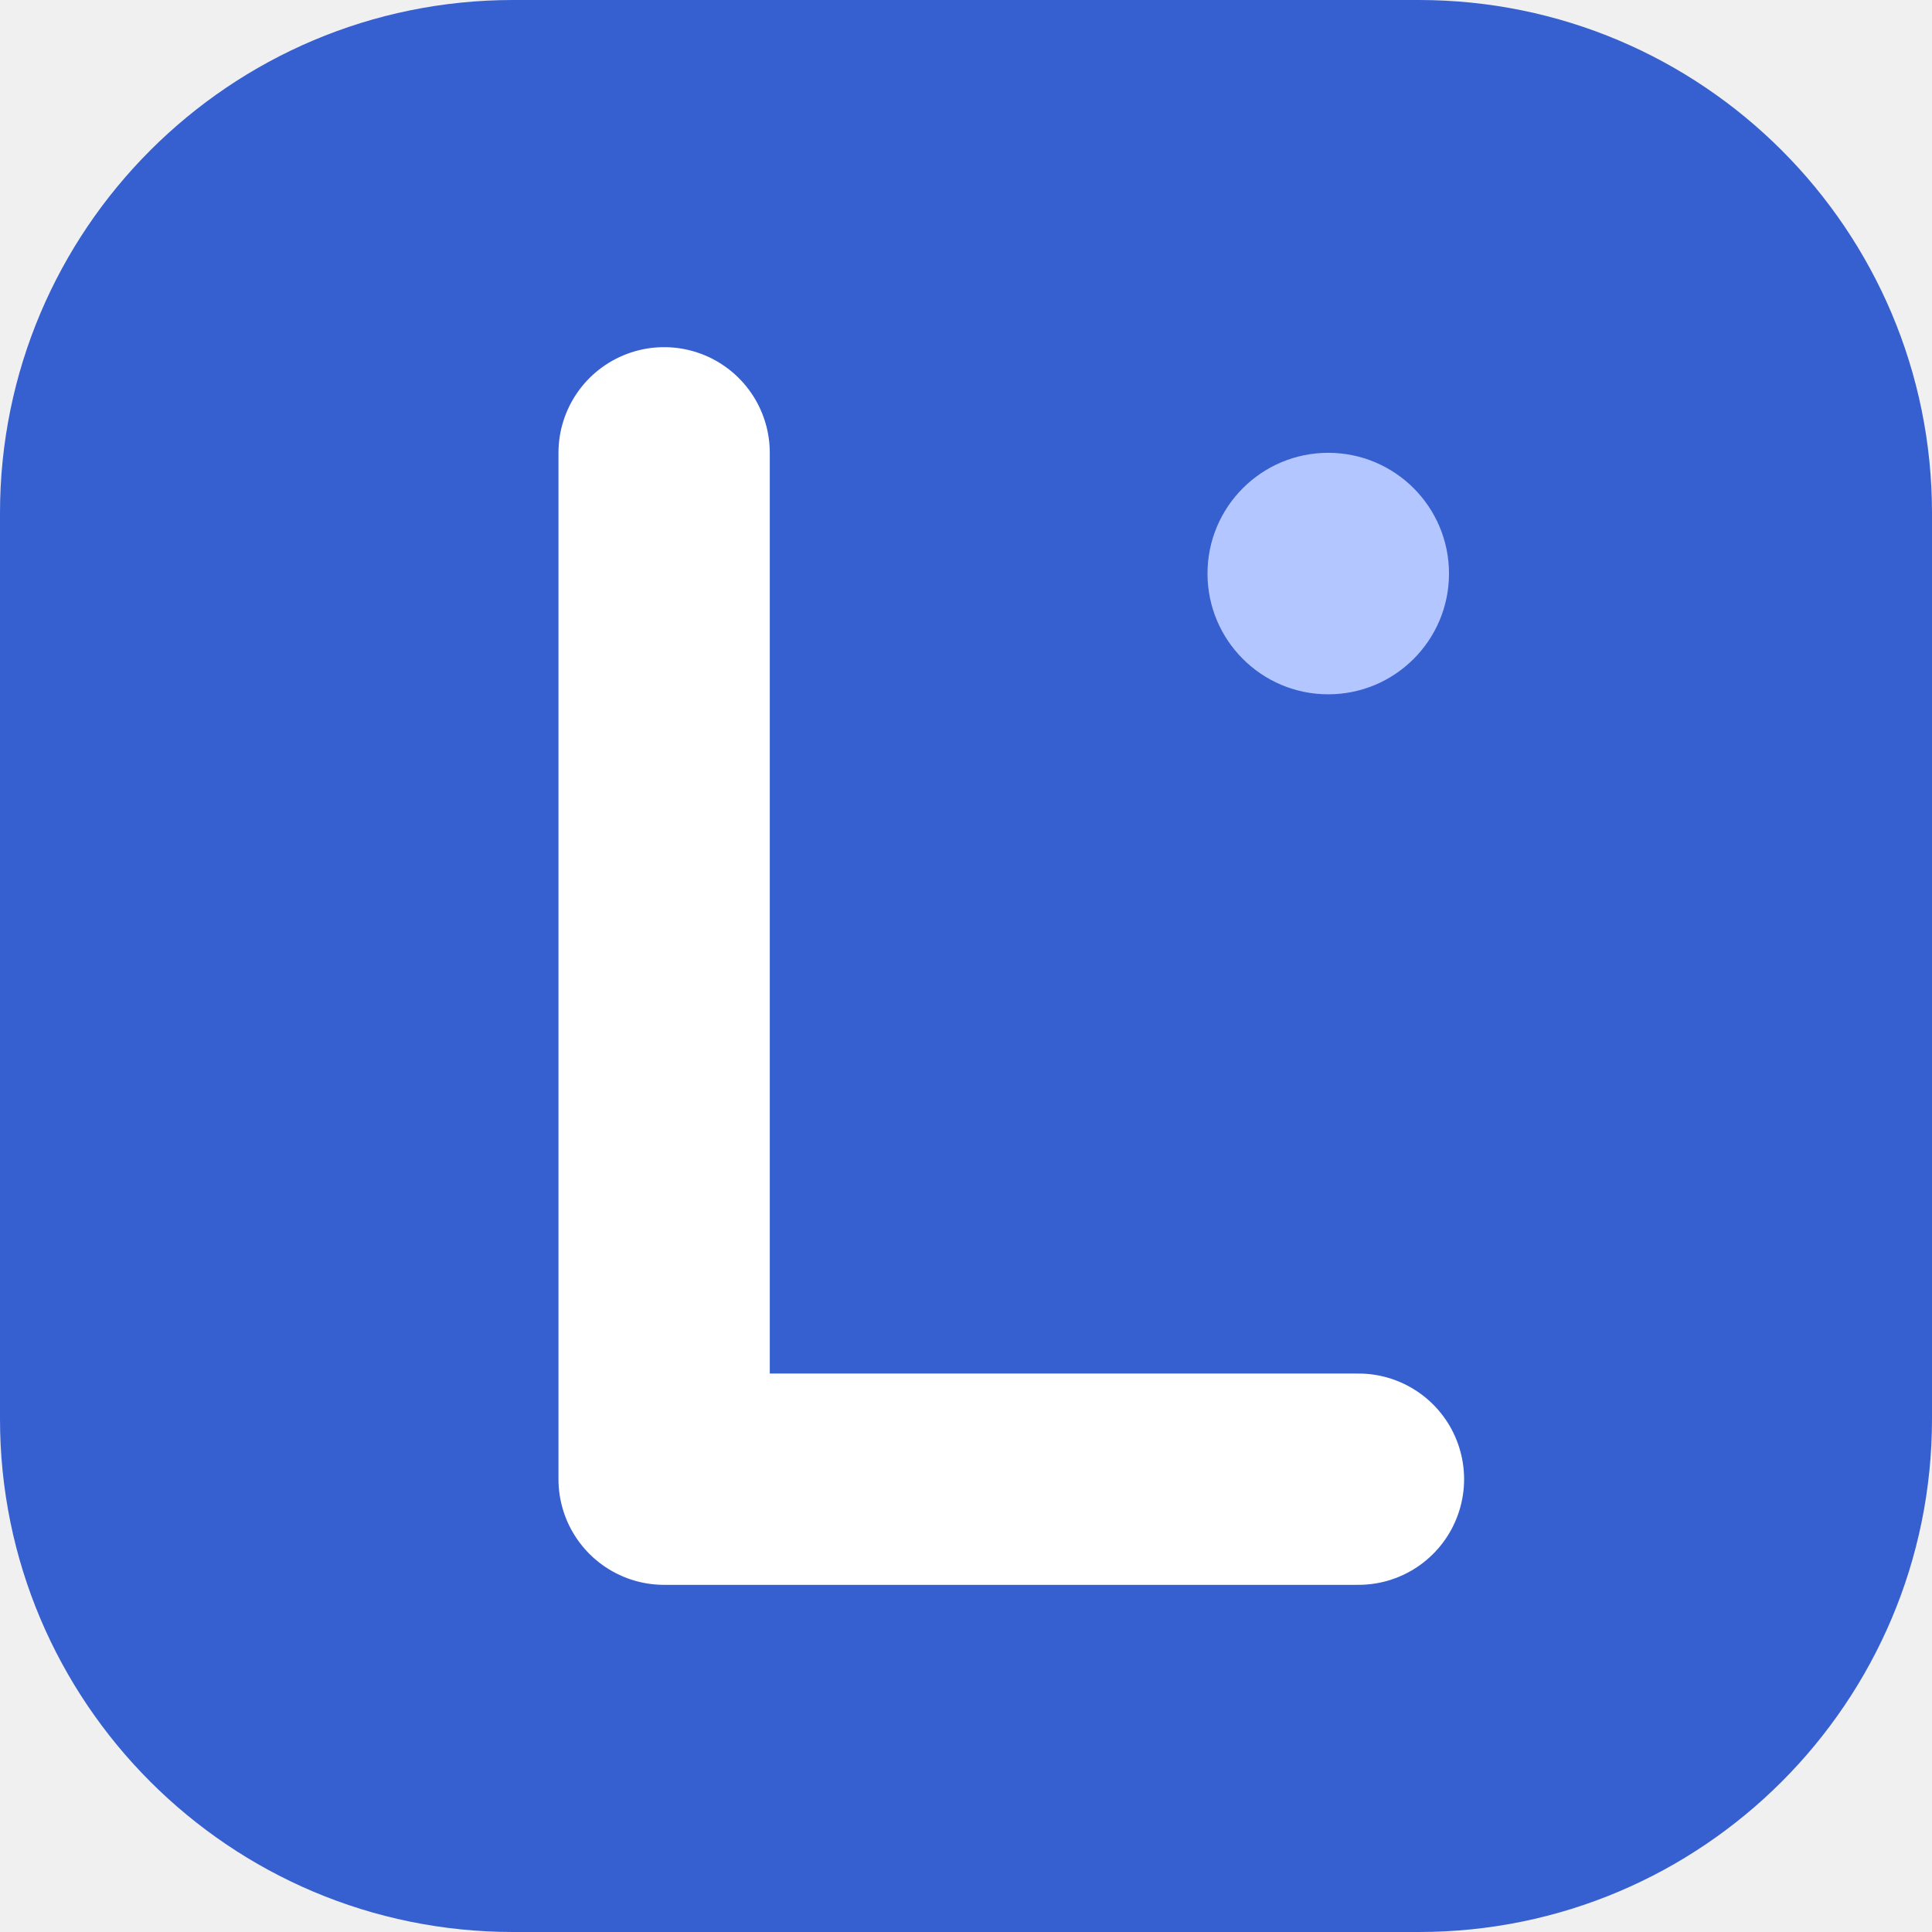
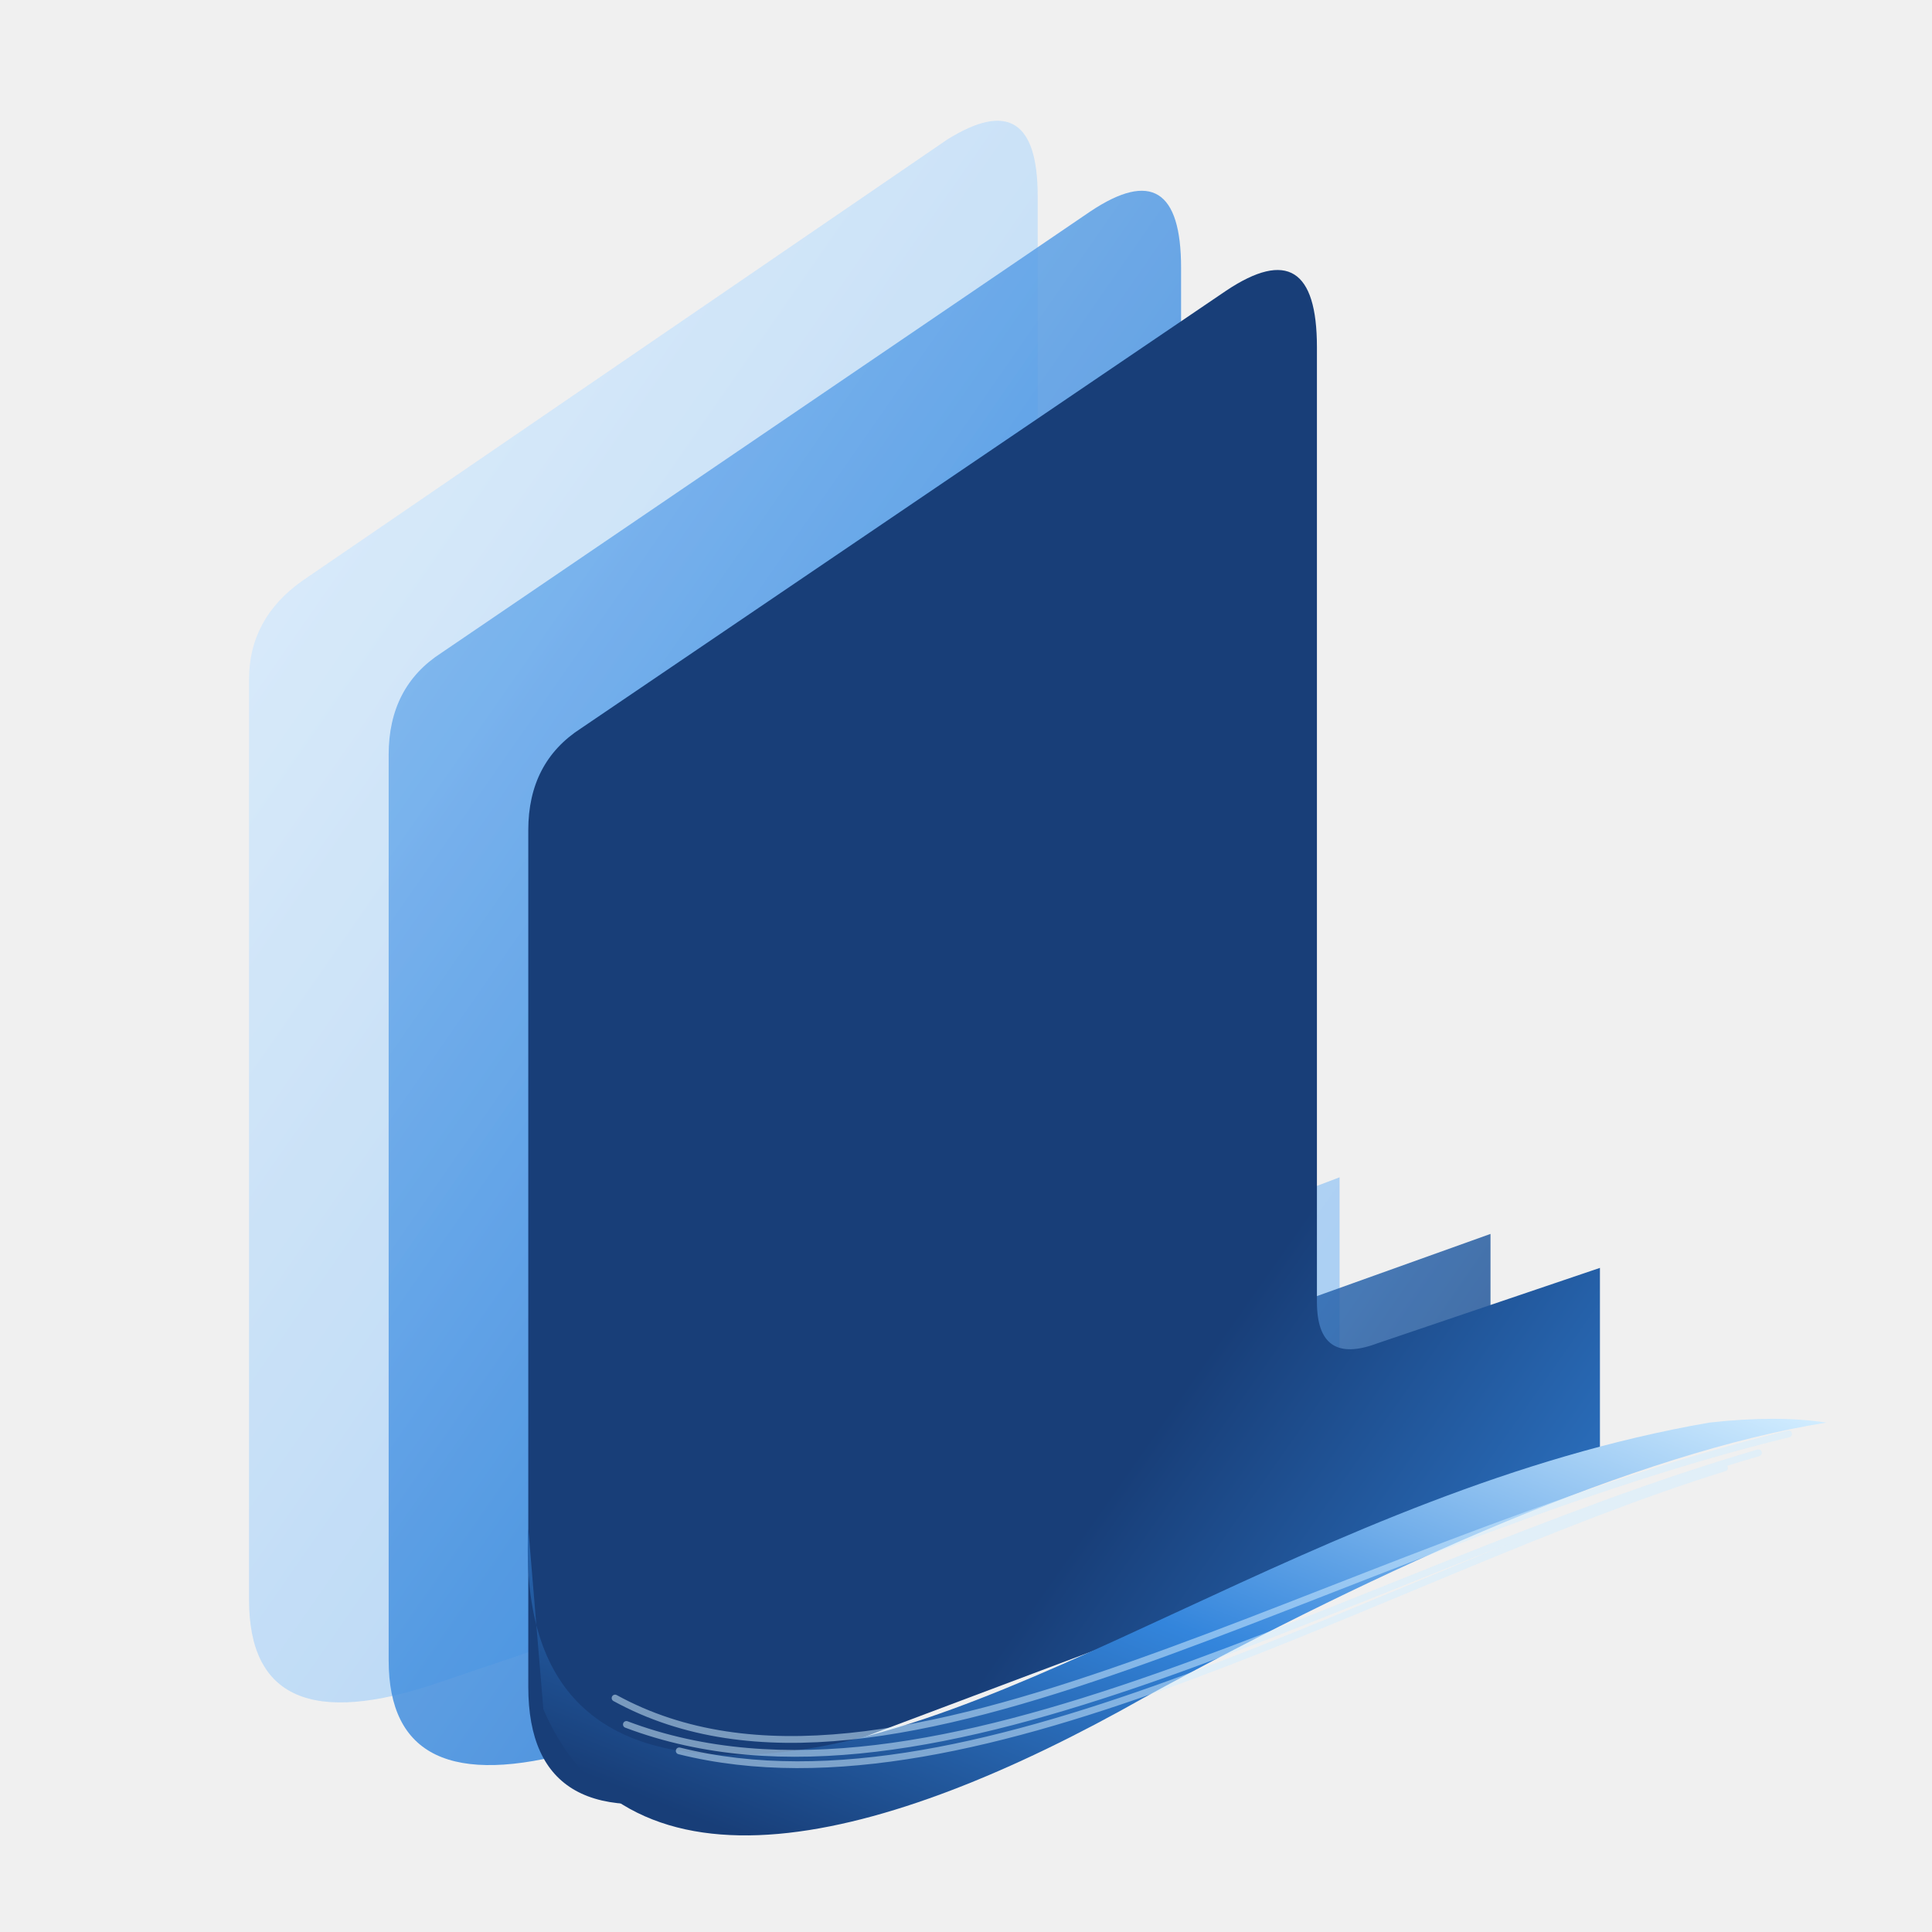
- <svg xmlns="http://www.w3.org/2000/svg" viewBox="0 0 64 64">
-   <rect width="64" height="64" rx="17" fill="#365fd0" />
-   <path d="M22 15v34h23" fill="none" stroke="#fff" stroke-width="7" stroke-linecap="round" stroke-linejoin="round" />
-   <circle cx="44" cy="19" r="4" fill="#b4c6ff" />
+ <svg xmlns="http://www.w3.org/2000/svg" viewBox="0 0 512 512" role="img" aria-label="Lektrus">
+   <defs>
+     <linearGradient id="back" x1="0" y1="0" x2="1" y2="1">
+       <stop stop-color="#dcefff" />
+       <stop offset="1" stop-color="#85bcf2" />
+     </linearGradient>
+     <linearGradient id="mid" x1="0" y1="0" x2="1" y2="1">
+       <stop stop-color="#85bcf2" />
+       <stop offset=".57" stop-color="#3385dc" />
+       <stop offset="1" stop-color="#183e78" />
+     </linearGradient>
+     <linearGradient id="front" x1="0" y1="0" x2="1" y2="1">
+       <stop stop-color="#183e78" />
+       <stop offset=".67" stop-color="#183e78" />
+       <stop offset="1" stop-color="#3385dc" />
+     </linearGradient>
+     <linearGradient id="brush" x1="0" y1=".8" x2="1" y2="0">
+       <stop stop-color="#183e78" />
+       <stop offset=".45" stop-color="#3385dc" />
+       <stop offset="1" stop-color="#d2edff" />
+     </linearGradient>
+   </defs>
+   <path d="M66 180Q66 164 80 154L251 37Q275 22 275 52L275 326Q275 341 289 337L355 312L355 365L116 446Q66 463 66 424Z" fill="url(#back)" opacity=".72" />
+   <path d="M103 200Q103 182 117 173L289 56Q313 40 313 71L313 340Q313 356 328 351L395 327L395 378L153 464Q103 478 103 440Z" fill="url(#mid)" opacity=".83" />
+   <path d="M140 220Q140 202 154 193L325 77Q349 61 349 92L349 345Q349 362 365 356L424 336L424 387L190 475Q140 488 140 447Z" fill="url(#front)" />
+   <path d="M140 405Q137 467 198 465C267 463 349 395 453 377Q471 375 484 377C434 385 367 415 303 450C234 489 167 506 144 453Z" fill="url(#brush)" />
+   <path d="M163 450C236 490 351 410 474 380M166 457C248 488 357 417 466 385M180 464C260 484 367 417 457 389" fill="none" stroke="#d2edff" stroke-width="1.8" stroke-linecap="round" opacity=".52" />
</svg>
